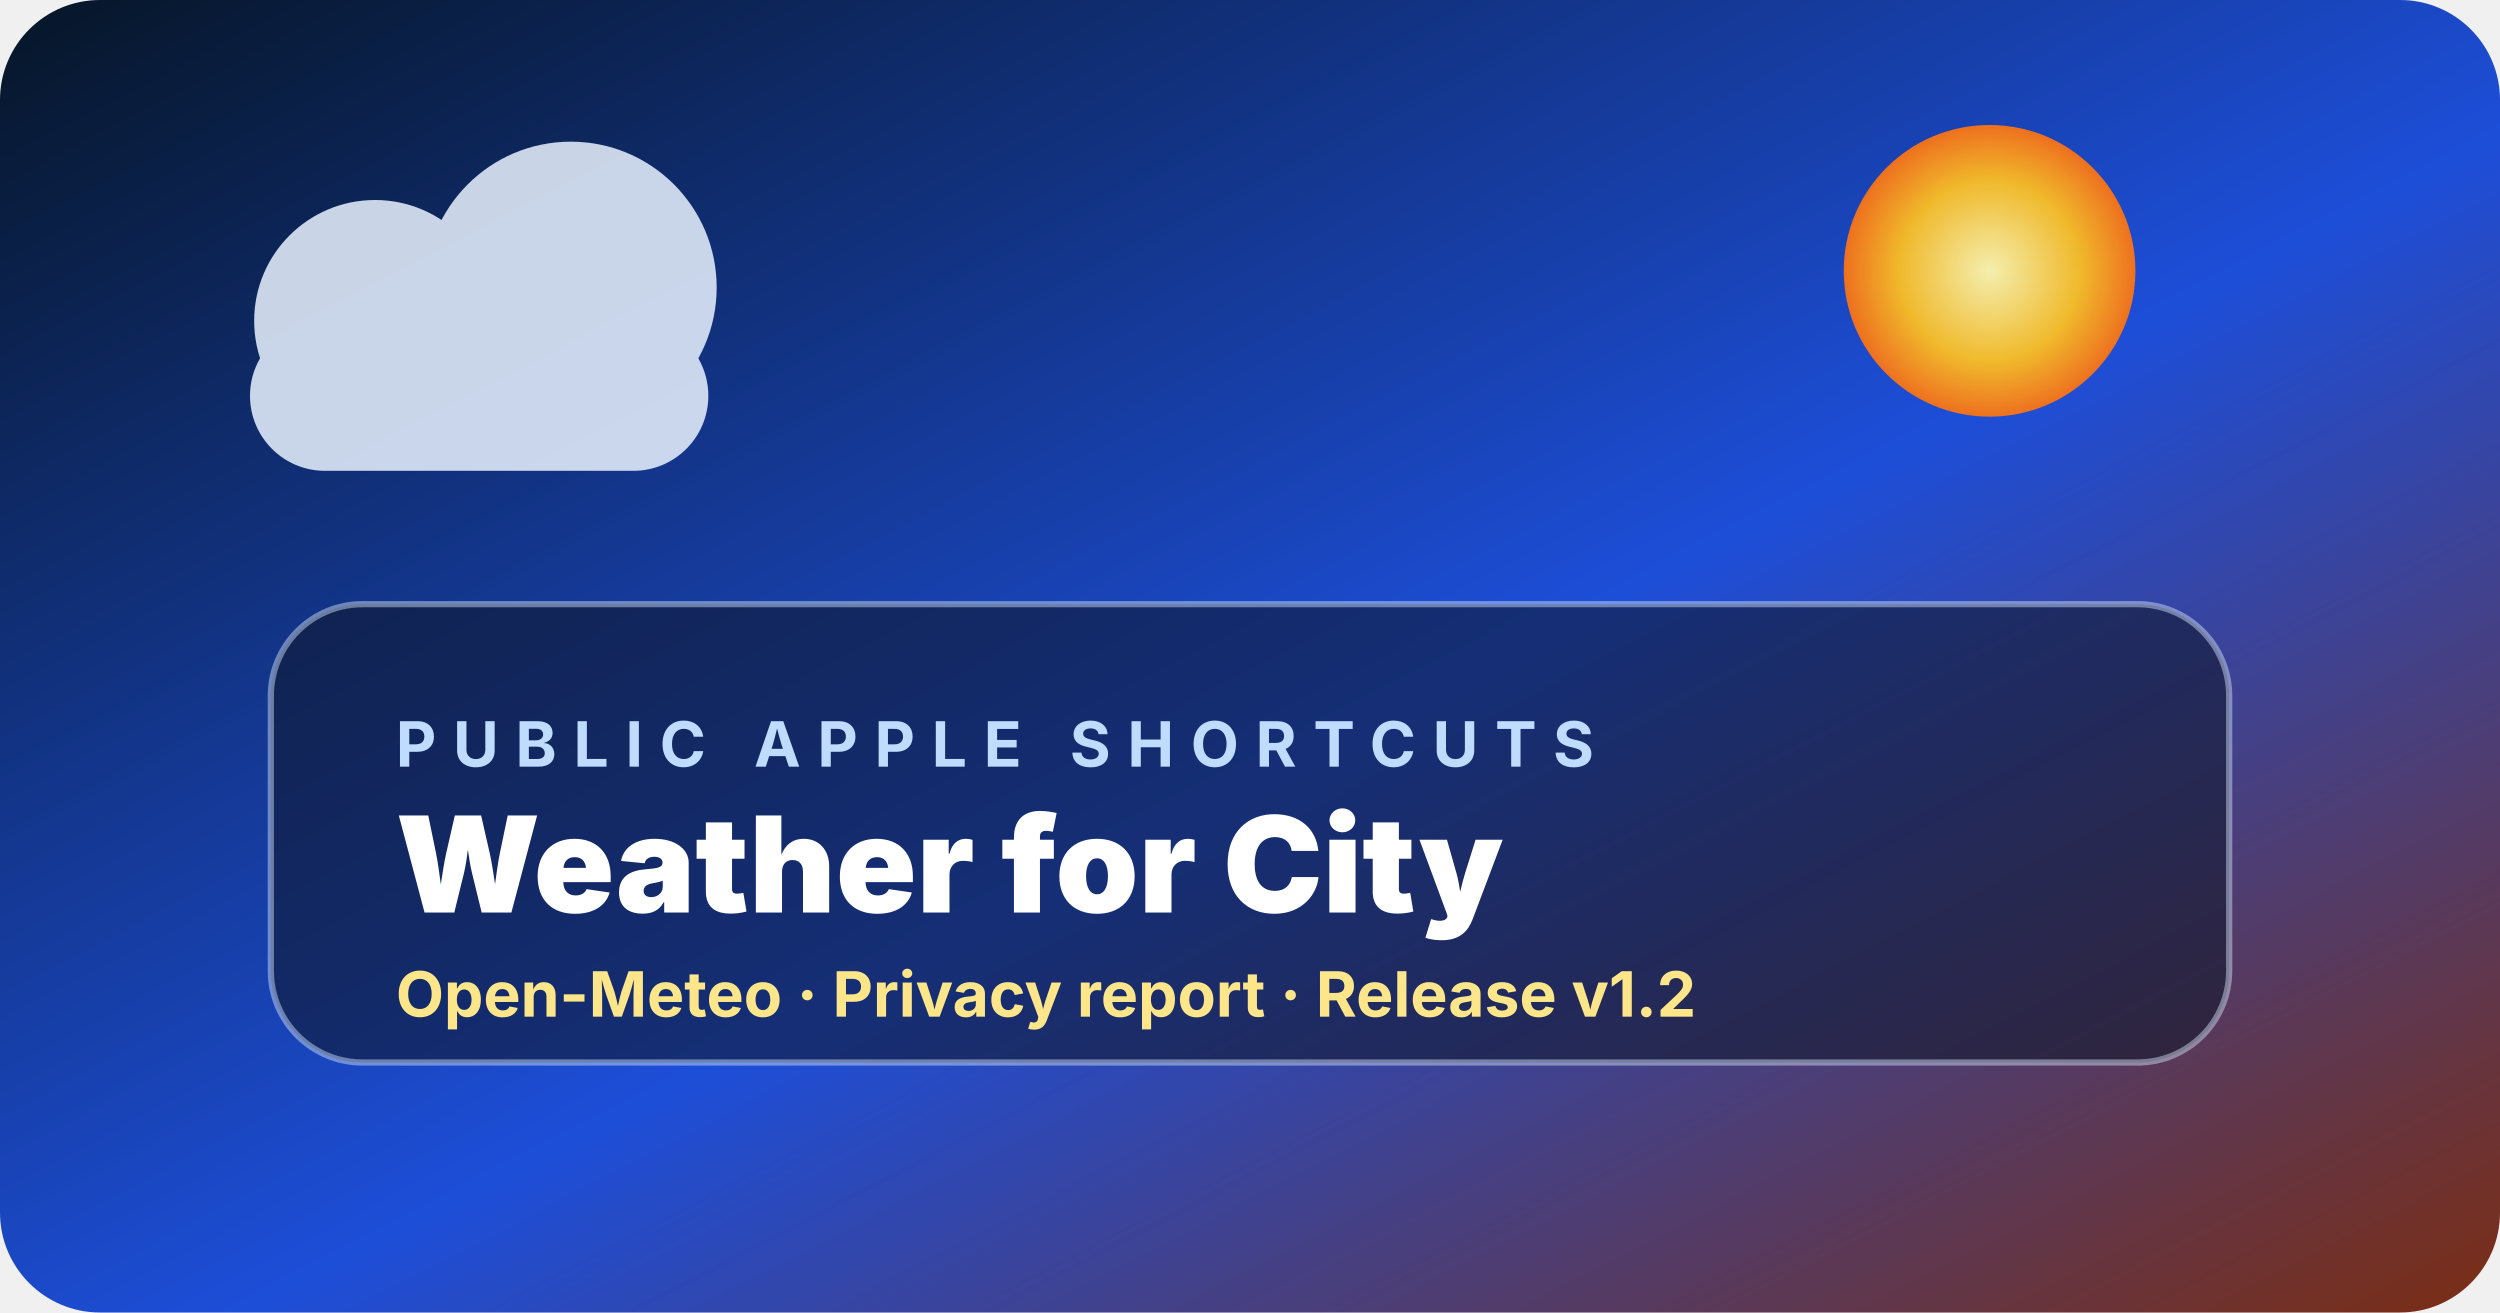
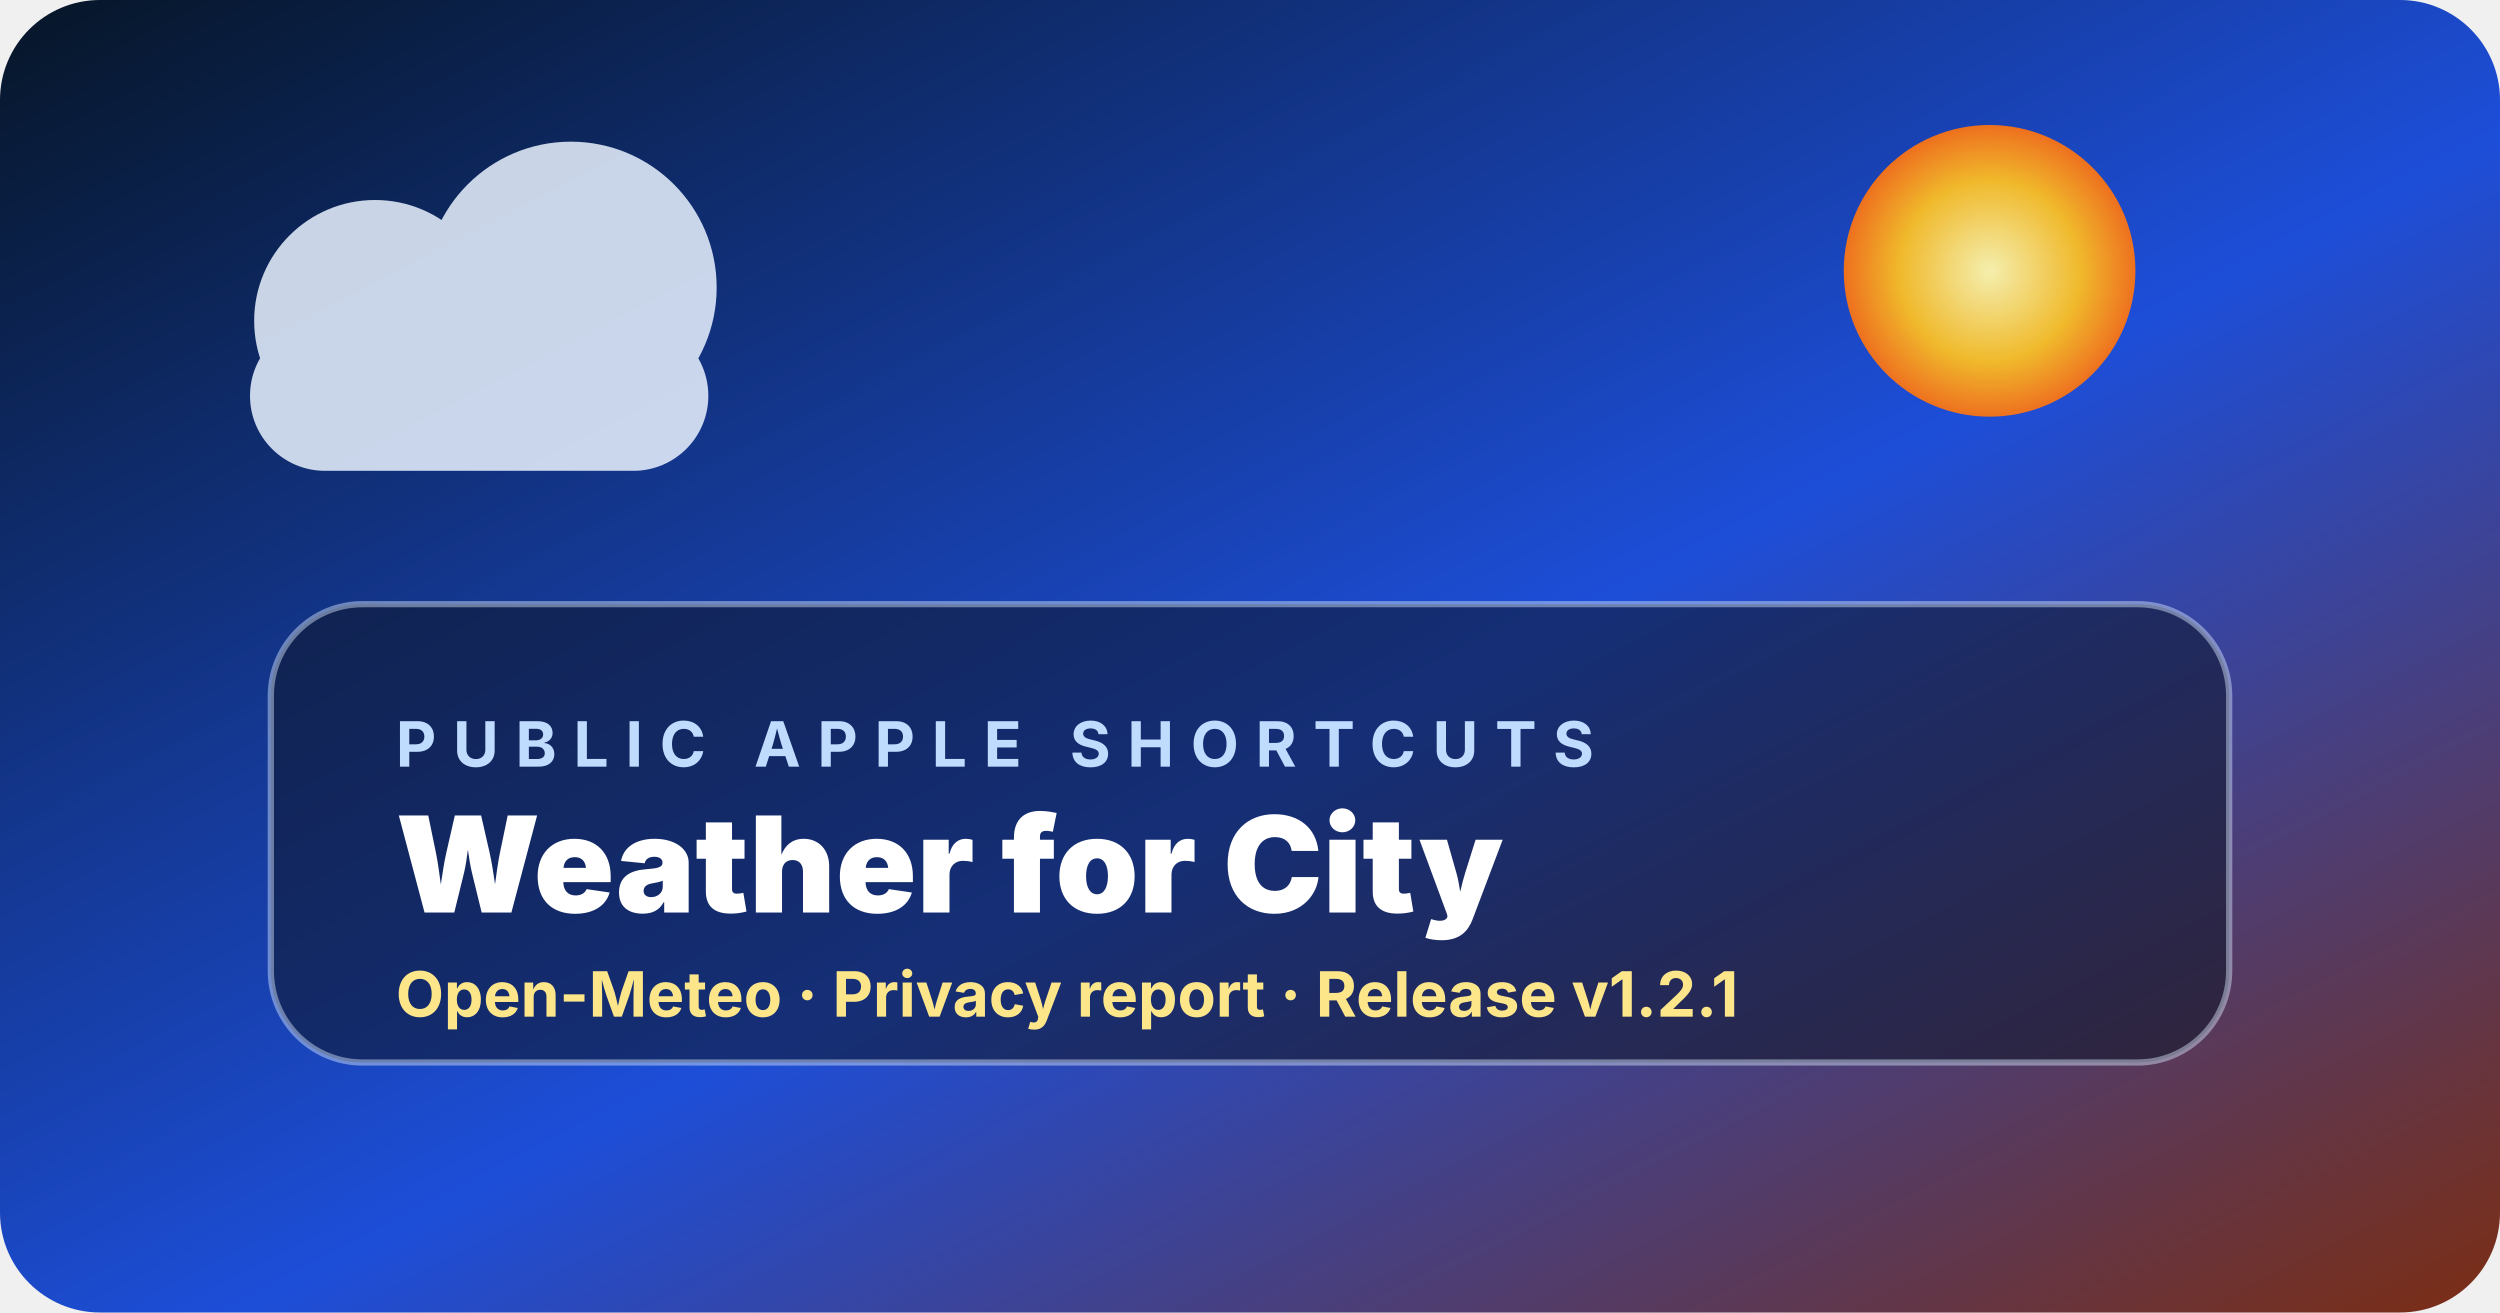
<svg xmlns="http://www.w3.org/2000/svg" width="1200" height="630" viewBox="0 0 1200 630" role="img" aria-labelledby="title desc">
  <defs>
    <linearGradient id="bg" x1="0" y1="0" x2="1" y2="1">
      <stop offset="0" stop-color="#061526" />
      <stop offset=".55" stop-color="#1d4ed8" />
      <stop offset="1" stop-color="#7c2d12" />
    </linearGradient>
    <radialGradient id="sun" cx=".5" cy=".5" r=".5">
      <stop offset="0" stop-color="#fff7ad" />
      <stop offset=".62" stop-color="#fbbf24" />
      <stop offset="1" stop-color="#f97316" />
    </radialGradient>
  </defs>
  <rect width="1200" height="630" rx="48" fill="url(#bg)" />
  <circle cx="955" cy="130" r="70" fill="url(#sun)" opacity=".95" />
  <g opacity=".85">
    <rect x="120" y="154" width="220" height="72" rx="36" fill="#eaf3ff" />
    <circle cx="180" cy="154" r="58" fill="#eaf3ff" />
    <circle cx="274" cy="138" r="70" fill="#eaf3ff" />
  </g>
  <rect x="130" y="290" width="940" height="220" rx="44" fill="rgba(15,23,42,.56)" stroke="rgba(219,234,254,.45)" stroke-width="3" />
  <text x="190" y="368" fill="#bfdbfe" font-family="-apple-system,BlinkMacSystemFont,Segoe UI,sans-serif" font-size="30" font-weight="700" letter-spacing="8">PUBLIC APPLE SHORTCUTS</text>
  <text x="190" y="438" fill="#ffffff" font-family="-apple-system,BlinkMacSystemFont,Segoe UI,sans-serif" font-size="64" font-weight="900">Weather for City</text>
-   <text x="190" y="488" fill="#fde68a" font-family="-apple-system,BlinkMacSystemFont,Segoe UI,sans-serif" font-size="30" font-weight="700">Open-Meteo · Privacy report · Release v1.2</text>
+   <text x="190" y="488" fill="#fde68a" font-family="-apple-system,BlinkMacSystemFont,Segoe UI,sans-serif" font-size="30" font-weight="700">Open-Meteo · Privacy report · Release v1.2.1</text>
</svg>
